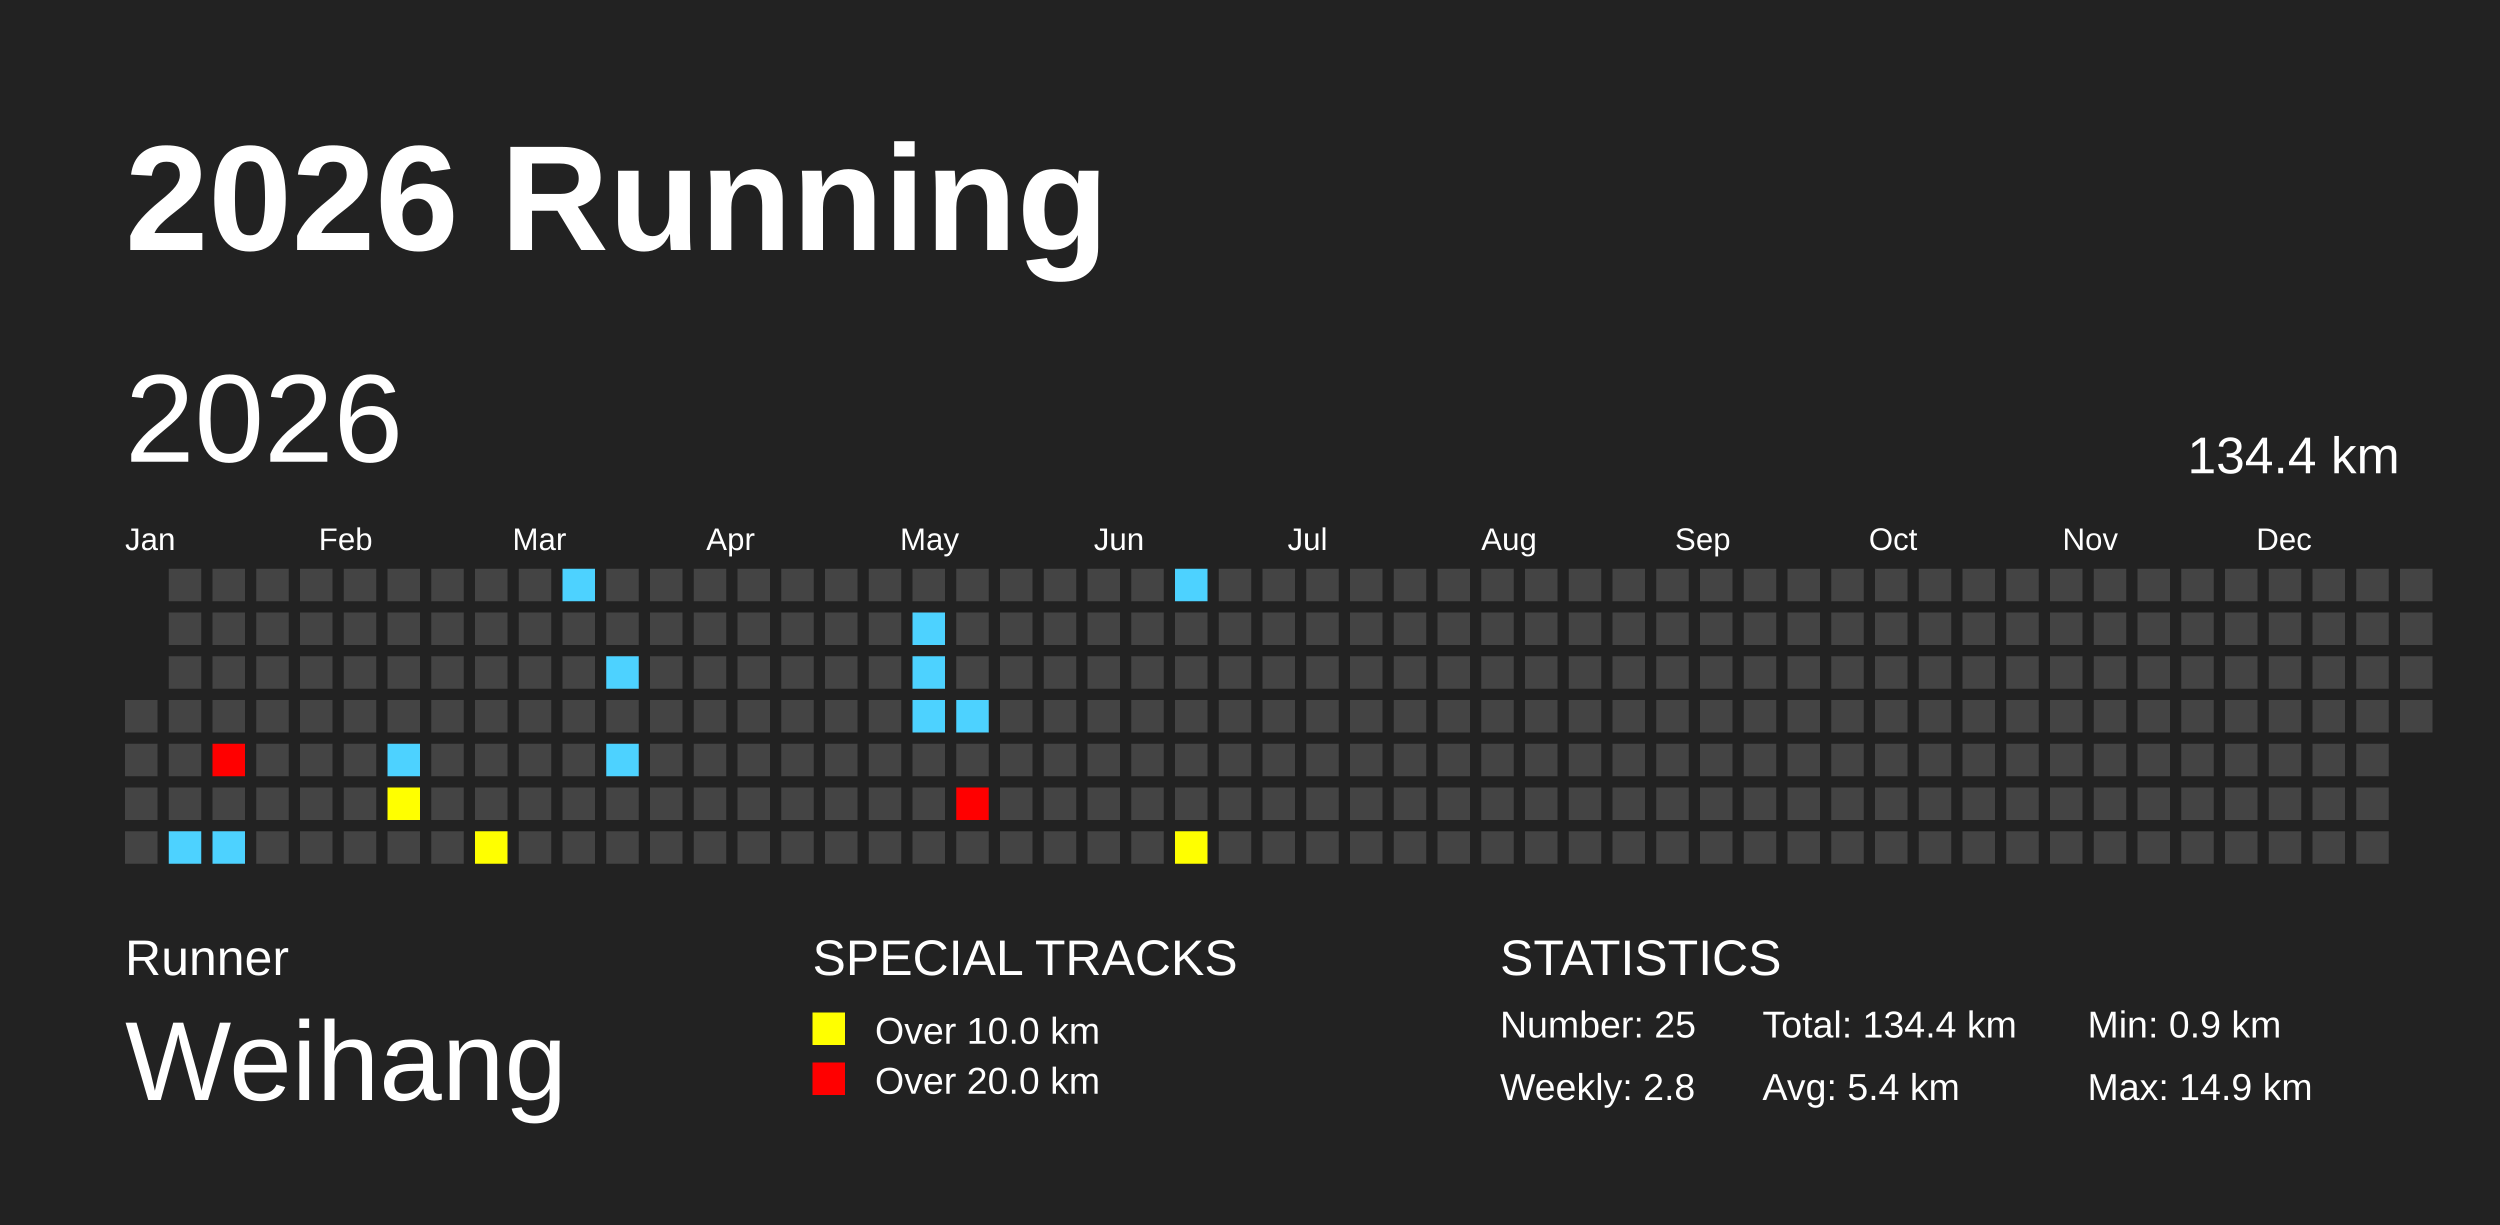
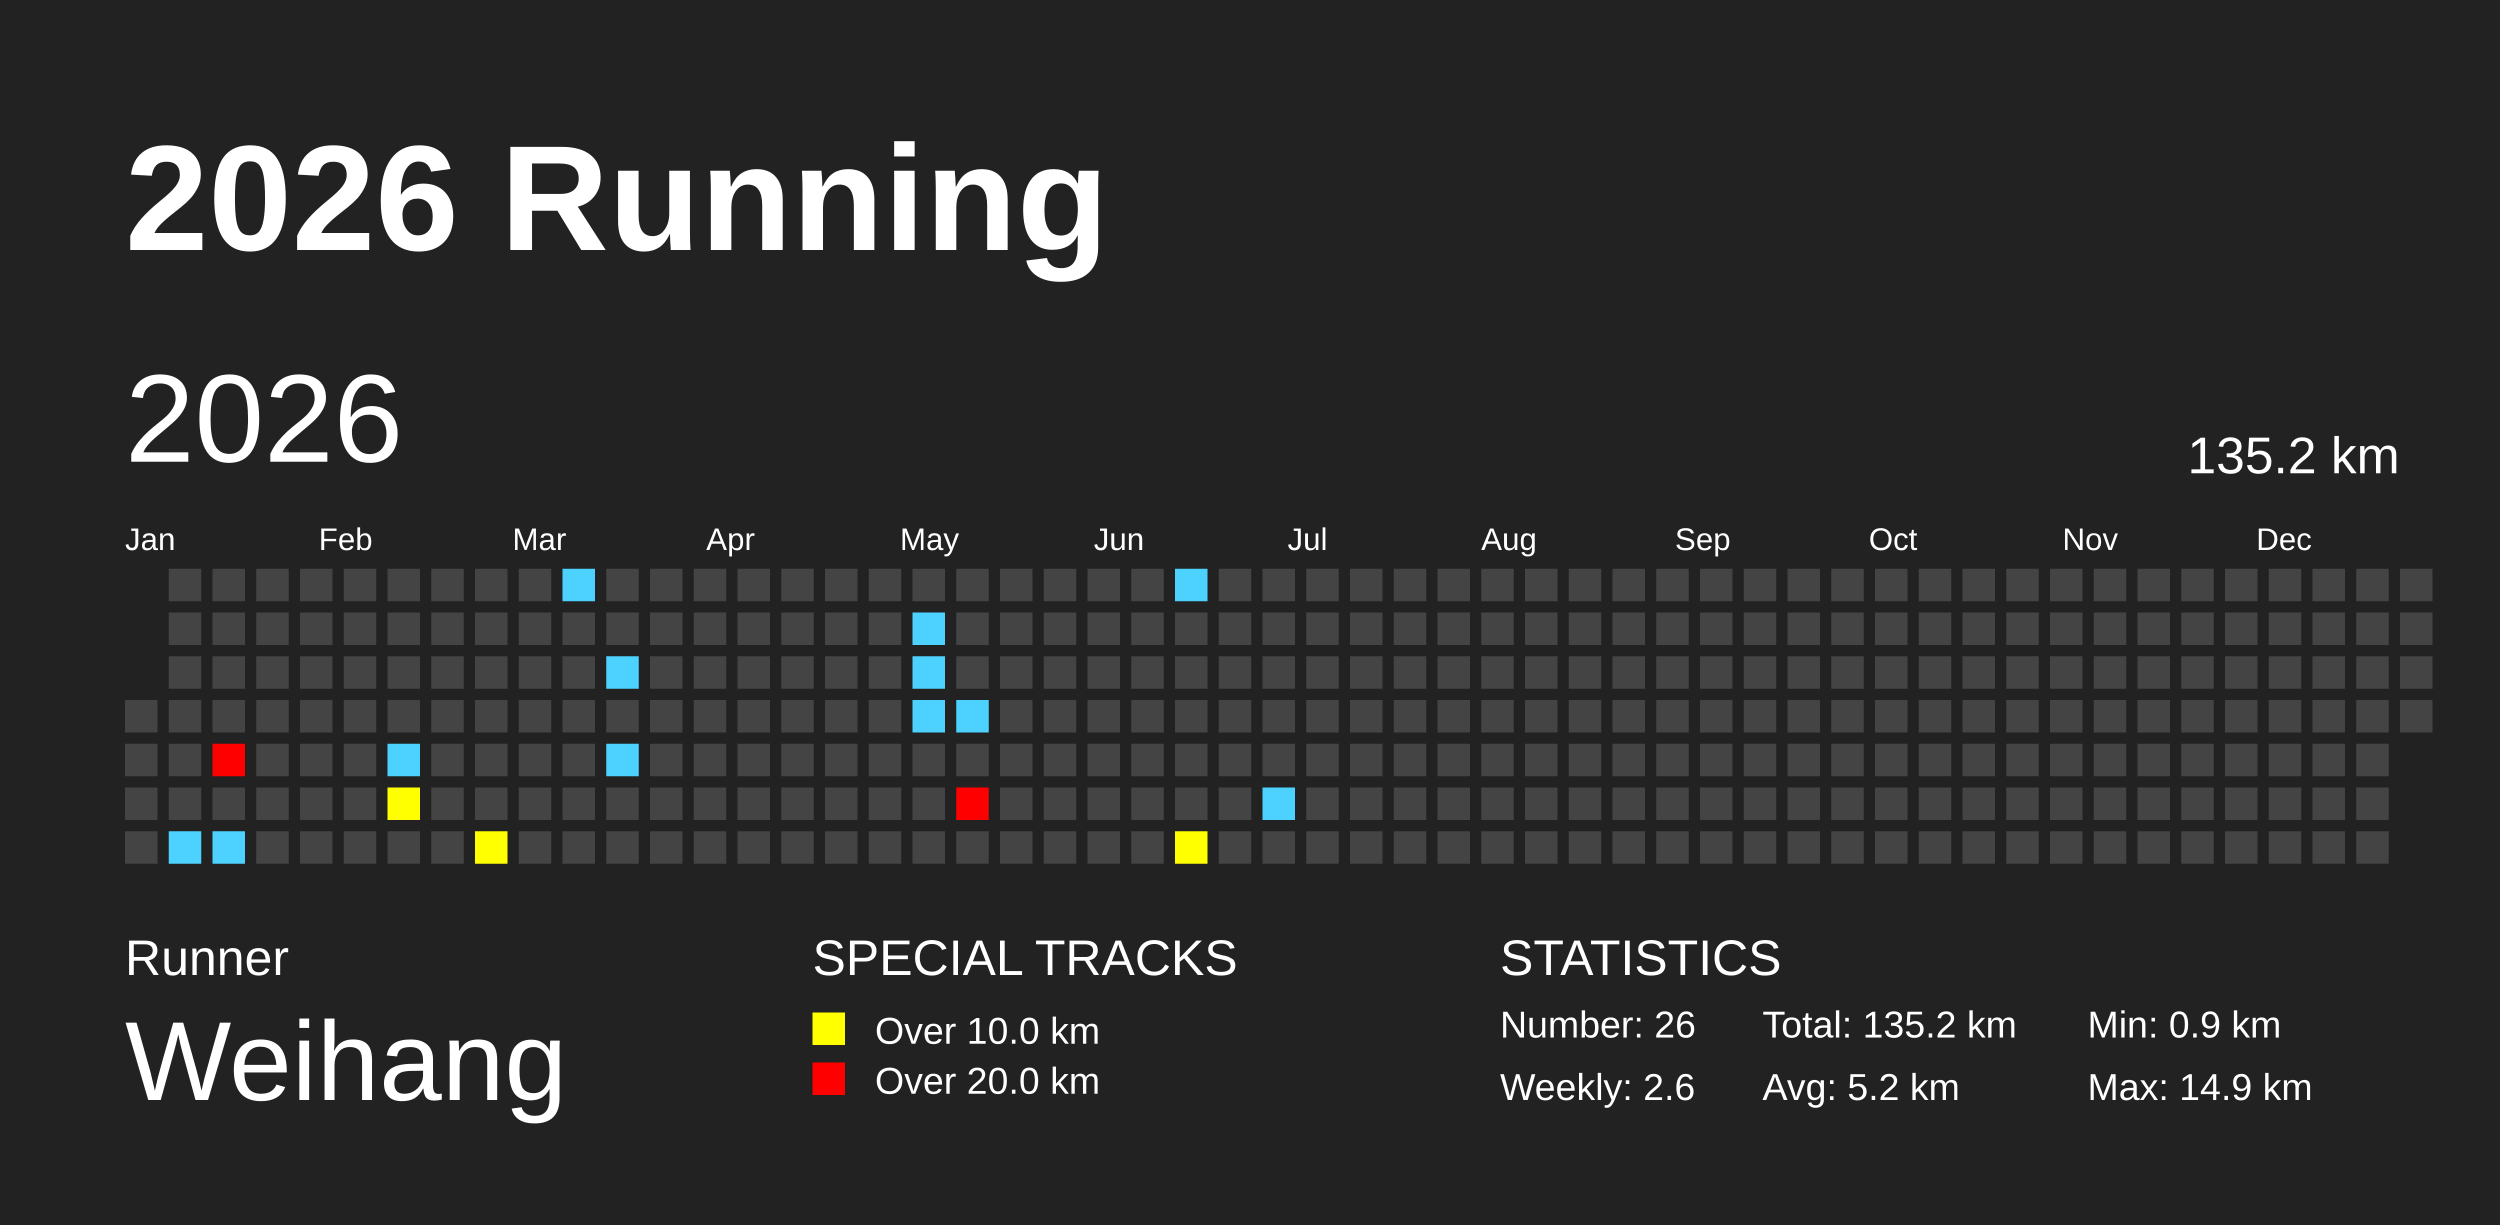
<svg xmlns="http://www.w3.org/2000/svg" baseProfile="full" height="98mm" version="1.1" viewBox="0,0,200,98" width="200mm">
  <defs />
  <rect fill="#222222" height="98" width="200" x="0" y="0" />
  <text fill="#FFFFFF" style="font-size:12px; font-family:Arial; font-weight:bold;" x="10" y="20">2026 Running</text>
  <text fill="#FFFFFF" style="font-size:4px; font-family:Arial" x="10" y="78">Runner</text>
  <text fill="#FFFFFF" style="font-size:9px; font-family:Arial" x="10" y="88">Weihang</text>
  <text fill="#FFFFFF" style="font-size:4px; font-family:Arial" x="65" y="78">SPECIAL TRACKS</text>
  <rect fill="yellow" height="2.6" width="2.6" x="65" y="81" />
  <text fill="#FFFFFF" style="font-size:3px; font-family:Arial" x="70" y="83.5">Over 10.0 km</text>
  <rect fill="red" height="2.6" width="2.6" x="65" y="85" />
  <text fill="#FFFFFF" style="font-size:3px; font-family:Arial" x="70" y="87.5">Over 20.0 km</text>
  <text fill="#FFFFFF" style="font-size:4px; font-family:Arial" x="120" y="78">STATISTICS</text>
-   <text fill="#FFFFFF" style="font-size:3px; font-family:Arial" x="120" y="83">Number: 25</text>
-   <text fill="#FFFFFF" style="font-size:3px; font-family:Arial" x="120" y="88">Weekly: 2.8</text>
-   <text fill="#FFFFFF" style="font-size:3px; font-family:Arial" x="141" y="83">Total: 134.4 km</text>
-   <text fill="#FFFFFF" style="font-size:3px; font-family:Arial" x="141" y="88">Avg: 5.4 km</text>
+   <text fill="#FFFFFF" style="font-size:3px; font-family:Arial" x="120" y="83">Number: 26</text>
+   <text fill="#FFFFFF" style="font-size:3px; font-family:Arial" x="120" y="88">Weekly: 2.6</text>
+   <text fill="#FFFFFF" style="font-size:3px; font-family:Arial" x="141" y="83">Total: 135.2 km</text>
+   <text fill="#FFFFFF" style="font-size:3px; font-family:Arial" x="141" y="88">Avg: 5.2 km</text>
  <text fill="#FFFFFF" style="font-size:3px; font-family:Arial" x="167" y="83">Min: 0.9 km</text>
  <text fill="#FFFFFF" style="font-size:3px; font-family:Arial" x="167" y="88">Max: 14.9 km</text>
  <text dominant-baseline="hanging" fill="#FFFFFF" style="font-size:10.0px; font-family:Arial;" x="10" y="30">2026</text>
-   <text dominant-baseline="hanging" fill="#FFFFFF" style="font-size:4.125px; font-family:Arial;" x="175" y="35">134.4 km</text>
+   <text dominant-baseline="hanging" fill="#FFFFFF" style="font-size:4.125px; font-family:Arial;" x="175" y="35">135.2 km</text>
  <text fill="#FFFFFF" style="font-size:2.5px; font-family:Arial" x="10.0" y="44">Jan</text>
  <text fill="#FFFFFF" style="font-size:2.5px; font-family:Arial" x="25.5" y="44">Feb</text>
  <text fill="#FFFFFF" style="font-size:2.5px; font-family:Arial" x="41.0" y="44">Mar</text>
  <text fill="#FFFFFF" style="font-size:2.5px; font-family:Arial" x="56.5" y="44">Apr</text>
  <text fill="#FFFFFF" style="font-size:2.5px; font-family:Arial" x="72.0" y="44">May</text>
  <text fill="#FFFFFF" style="font-size:2.5px; font-family:Arial" x="87.5" y="44">Jun</text>
  <text fill="#FFFFFF" style="font-size:2.5px; font-family:Arial" x="103.0" y="44">Jul</text>
  <text fill="#FFFFFF" style="font-size:2.5px; font-family:Arial" x="118.5" y="44">Aug</text>
  <text fill="#FFFFFF" style="font-size:2.5px; font-family:Arial" x="134.0" y="44">Sep</text>
  <text fill="#FFFFFF" style="font-size:2.5px; font-family:Arial" x="149.5" y="44">Oct</text>
  <text fill="#FFFFFF" style="font-size:2.5px; font-family:Arial" x="165.0" y="44">Nov</text>
  <text fill="#FFFFFF" style="font-size:2.5px; font-family:Arial" x="180.5" y="44">Dec</text>
  <rect fill="#444444" height="2.6" width="2.6" x="10.0" y="56.0" />
  <rect fill="#444444" height="2.6" width="2.6" x="10.0" y="59.5" />
  <rect fill="#444444" height="2.6" width="2.6" x="10.0" y="63.0" />
  <rect fill="#444444" height="2.6" width="2.6" x="10.0" y="66.5" />
  <rect fill="#444444" height="2.6" width="2.6" x="13.5" y="45.5" />
  <rect fill="#444444" height="2.6" width="2.6" x="13.5" y="49.0" />
  <rect fill="#444444" height="2.6" width="2.6" x="13.5" y="52.5" />
  <rect fill="#444444" height="2.6" width="2.6" x="13.5" y="56.0" />
  <rect fill="#444444" height="2.6" width="2.6" x="13.5" y="59.5" />
  <rect fill="#444444" height="2.6" width="2.6" x="13.5" y="63.0" />
  <rect fill="#4DD2FF" height="2.6" width="2.6" x="13.5" y="66.5" />
  <rect fill="#444444" height="2.6" width="2.6" x="17.0" y="45.5" />
  <rect fill="#444444" height="2.6" width="2.6" x="17.0" y="49.0" />
  <rect fill="#444444" height="2.6" width="2.6" x="17.0" y="52.5" />
  <rect fill="#444444" height="2.6" width="2.6" x="17.0" y="56.0" />
  <rect fill="red" height="2.6" width="2.6" x="17.0" y="59.5" />
  <rect fill="#444444" height="2.6" width="2.6" x="17.0" y="63.0" />
  <rect fill="#4DD2FF" height="2.6" width="2.6" x="17.0" y="66.5" />
  <rect fill="#444444" height="2.6" width="2.6" x="20.5" y="45.5" />
  <rect fill="#444444" height="2.6" width="2.6" x="20.5" y="49.0" />
  <rect fill="#444444" height="2.6" width="2.6" x="20.5" y="52.5" />
  <rect fill="#444444" height="2.6" width="2.6" x="20.5" y="56.0" />
  <rect fill="#444444" height="2.6" width="2.6" x="20.5" y="59.5" />
  <rect fill="#444444" height="2.6" width="2.6" x="20.5" y="63.0" />
  <rect fill="#444444" height="2.6" width="2.6" x="20.5" y="66.5" />
  <rect fill="#444444" height="2.6" width="2.6" x="24.0" y="45.5" />
  <rect fill="#444444" height="2.6" width="2.6" x="24.0" y="49.0" />
  <rect fill="#444444" height="2.6" width="2.6" x="24.0" y="52.5" />
  <rect fill="#444444" height="2.6" width="2.6" x="24.0" y="56.0" />
  <rect fill="#444444" height="2.6" width="2.6" x="24.0" y="59.5" />
  <rect fill="#444444" height="2.6" width="2.6" x="24.0" y="63.0" />
  <rect fill="#444444" height="2.6" width="2.6" x="24.0" y="66.5" />
  <rect fill="#444444" height="2.6" width="2.6" x="27.5" y="45.5" />
  <rect fill="#444444" height="2.6" width="2.6" x="27.5" y="49.0" />
  <rect fill="#444444" height="2.6" width="2.6" x="27.5" y="52.5" />
  <rect fill="#444444" height="2.6" width="2.6" x="27.5" y="56.0" />
  <rect fill="#444444" height="2.6" width="2.6" x="27.5" y="59.5" />
  <rect fill="#444444" height="2.6" width="2.6" x="27.5" y="63.0" />
  <rect fill="#444444" height="2.6" width="2.6" x="27.5" y="66.5" />
  <rect fill="#444444" height="2.6" width="2.6" x="31.0" y="45.5" />
  <rect fill="#444444" height="2.6" width="2.6" x="31.0" y="49.0" />
  <rect fill="#444444" height="2.6" width="2.6" x="31.0" y="52.5" />
  <rect fill="#444444" height="2.6" width="2.6" x="31.0" y="56.0" />
  <rect fill="#4DD2FF" height="2.6" width="2.6" x="31.0" y="59.5" />
  <rect fill="yellow" height="2.6" width="2.6" x="31.0" y="63.0" />
  <rect fill="#444444" height="2.6" width="2.6" x="31.0" y="66.5" />
  <rect fill="#444444" height="2.6" width="2.6" x="34.5" y="45.5" />
  <rect fill="#444444" height="2.6" width="2.6" x="34.5" y="49.0" />
  <rect fill="#444444" height="2.6" width="2.6" x="34.5" y="52.5" />
  <rect fill="#444444" height="2.6" width="2.6" x="34.5" y="56.0" />
  <rect fill="#444444" height="2.6" width="2.6" x="34.5" y="59.5" />
  <rect fill="#444444" height="2.6" width="2.6" x="34.5" y="63.0" />
  <rect fill="#444444" height="2.6" width="2.6" x="34.5" y="66.5" />
  <rect fill="#444444" height="2.6" width="2.6" x="38.0" y="45.5" />
  <rect fill="#444444" height="2.6" width="2.6" x="38.0" y="49.0" />
  <rect fill="#444444" height="2.6" width="2.6" x="38.0" y="52.5" />
  <rect fill="#444444" height="2.6" width="2.6" x="38.0" y="56.0" />
  <rect fill="#444444" height="2.6" width="2.6" x="38.0" y="59.5" />
  <rect fill="#444444" height="2.6" width="2.6" x="38.0" y="63.0" />
  <rect fill="yellow" height="2.6" width="2.6" x="38.0" y="66.5" />
  <rect fill="#444444" height="2.6" width="2.6" x="41.5" y="45.5" />
  <rect fill="#444444" height="2.6" width="2.6" x="41.5" y="49.0" />
  <rect fill="#444444" height="2.6" width="2.6" x="41.5" y="52.5" />
  <rect fill="#444444" height="2.6" width="2.6" x="41.5" y="56.0" />
  <rect fill="#444444" height="2.6" width="2.6" x="41.5" y="59.5" />
  <rect fill="#444444" height="2.6" width="2.6" x="41.5" y="63.0" />
  <rect fill="#444444" height="2.6" width="2.6" x="41.5" y="66.5" />
  <rect fill="#4DD2FF" height="2.6" width="2.6" x="45.0" y="45.5" />
  <rect fill="#444444" height="2.6" width="2.6" x="45.0" y="49.0" />
  <rect fill="#444444" height="2.6" width="2.6" x="45.0" y="52.5" />
  <rect fill="#444444" height="2.6" width="2.6" x="45.0" y="56.0" />
  <rect fill="#444444" height="2.6" width="2.6" x="45.0" y="59.5" />
  <rect fill="#444444" height="2.6" width="2.6" x="45.0" y="63.0" />
  <rect fill="#444444" height="2.6" width="2.6" x="45.0" y="66.5" />
  <rect fill="#444444" height="2.6" width="2.6" x="48.5" y="45.5" />
  <rect fill="#444444" height="2.6" width="2.6" x="48.5" y="49.0" />
  <rect fill="#4DD2FF" height="2.6" width="2.6" x="48.5" y="52.5" />
  <rect fill="#444444" height="2.6" width="2.6" x="48.5" y="56.0" />
  <rect fill="#4DD2FF" height="2.6" width="2.6" x="48.5" y="59.5" />
  <rect fill="#444444" height="2.6" width="2.6" x="48.5" y="63.0" />
  <rect fill="#444444" height="2.6" width="2.6" x="48.5" y="66.5" />
  <rect fill="#444444" height="2.6" width="2.6" x="52.0" y="45.5" />
  <rect fill="#444444" height="2.6" width="2.6" x="52.0" y="49.0" />
  <rect fill="#444444" height="2.6" width="2.6" x="52.0" y="52.5" />
  <rect fill="#444444" height="2.6" width="2.6" x="52.0" y="56.0" />
  <rect fill="#444444" height="2.6" width="2.6" x="52.0" y="59.5" />
  <rect fill="#444444" height="2.6" width="2.6" x="52.0" y="63.0" />
  <rect fill="#444444" height="2.6" width="2.6" x="52.0" y="66.5" />
  <rect fill="#444444" height="2.6" width="2.6" x="55.5" y="45.5" />
  <rect fill="#444444" height="2.6" width="2.6" x="55.5" y="49.0" />
  <rect fill="#444444" height="2.6" width="2.6" x="55.5" y="52.5" />
  <rect fill="#444444" height="2.6" width="2.6" x="55.5" y="56.0" />
  <rect fill="#444444" height="2.6" width="2.6" x="55.5" y="59.5" />
  <rect fill="#444444" height="2.6" width="2.6" x="55.5" y="63.0" />
  <rect fill="#444444" height="2.6" width="2.6" x="55.5" y="66.5" />
  <rect fill="#444444" height="2.6" width="2.6" x="59.0" y="45.5" />
  <rect fill="#444444" height="2.6" width="2.6" x="59.0" y="49.0" />
  <rect fill="#444444" height="2.6" width="2.6" x="59.0" y="52.5" />
  <rect fill="#444444" height="2.6" width="2.6" x="59.0" y="56.0" />
  <rect fill="#444444" height="2.6" width="2.6" x="59.0" y="59.5" />
  <rect fill="#444444" height="2.6" width="2.6" x="59.0" y="63.0" />
  <rect fill="#444444" height="2.6" width="2.6" x="59.0" y="66.5" />
  <rect fill="#444444" height="2.6" width="2.6" x="62.5" y="45.5" />
  <rect fill="#444444" height="2.6" width="2.6" x="62.5" y="49.0" />
  <rect fill="#444444" height="2.6" width="2.6" x="62.5" y="52.5" />
  <rect fill="#444444" height="2.6" width="2.6" x="62.5" y="56.0" />
  <rect fill="#444444" height="2.6" width="2.6" x="62.5" y="59.5" />
  <rect fill="#444444" height="2.6" width="2.6" x="62.5" y="63.0" />
  <rect fill="#444444" height="2.6" width="2.6" x="62.5" y="66.5" />
  <rect fill="#444444" height="2.6" width="2.6" x="66.0" y="45.5" />
  <rect fill="#444444" height="2.6" width="2.6" x="66.0" y="49.0" />
  <rect fill="#444444" height="2.6" width="2.6" x="66.0" y="52.5" />
  <rect fill="#444444" height="2.6" width="2.6" x="66.0" y="56.0" />
  <rect fill="#444444" height="2.6" width="2.6" x="66.0" y="59.5" />
  <rect fill="#444444" height="2.6" width="2.6" x="66.0" y="63.0" />
  <rect fill="#444444" height="2.6" width="2.6" x="66.0" y="66.5" />
  <rect fill="#444444" height="2.6" width="2.6" x="69.5" y="45.5" />
  <rect fill="#444444" height="2.6" width="2.6" x="69.5" y="49.0" />
  <rect fill="#444444" height="2.6" width="2.6" x="69.5" y="52.5" />
  <rect fill="#444444" height="2.6" width="2.6" x="69.5" y="56.0" />
  <rect fill="#444444" height="2.6" width="2.6" x="69.5" y="59.5" />
  <rect fill="#444444" height="2.6" width="2.6" x="69.5" y="63.0" />
  <rect fill="#444444" height="2.6" width="2.6" x="69.5" y="66.5" />
  <rect fill="#444444" height="2.6" width="2.6" x="73.0" y="45.5" />
  <rect fill="#4DD2FF" height="2.6" width="2.6" x="73.0" y="49.0" />
  <rect fill="#4DD2FF" height="2.6" width="2.6" x="73.0" y="52.5" />
  <rect fill="#4DD2FF" height="2.6" width="2.6" x="73.0" y="56.0" />
  <rect fill="#444444" height="2.6" width="2.6" x="73.0" y="59.5" />
  <rect fill="#444444" height="2.6" width="2.6" x="73.0" y="63.0" />
  <rect fill="#444444" height="2.6" width="2.6" x="73.0" y="66.5" />
  <rect fill="#444444" height="2.6" width="2.6" x="76.5" y="45.5" />
  <rect fill="#444444" height="2.6" width="2.6" x="76.5" y="49.0" />
  <rect fill="#444444" height="2.6" width="2.6" x="76.5" y="52.5" />
  <rect fill="#4DD2FF" height="2.6" width="2.6" x="76.5" y="56.0" />
  <rect fill="#444444" height="2.6" width="2.6" x="76.5" y="59.5" />
  <rect fill="red" height="2.6" width="2.6" x="76.5" y="63.0" />
  <rect fill="#444444" height="2.6" width="2.6" x="76.5" y="66.5" />
  <rect fill="#444444" height="2.6" width="2.6" x="80.0" y="45.5" />
  <rect fill="#444444" height="2.6" width="2.6" x="80.0" y="49.0" />
  <rect fill="#444444" height="2.6" width="2.6" x="80.0" y="52.5" />
  <rect fill="#444444" height="2.6" width="2.6" x="80.0" y="56.0" />
  <rect fill="#444444" height="2.6" width="2.6" x="80.0" y="59.5" />
  <rect fill="#444444" height="2.6" width="2.6" x="80.0" y="63.0" />
  <rect fill="#444444" height="2.6" width="2.6" x="80.0" y="66.5" />
  <rect fill="#444444" height="2.6" width="2.6" x="83.5" y="45.5" />
  <rect fill="#444444" height="2.6" width="2.6" x="83.5" y="49.0" />
  <rect fill="#444444" height="2.6" width="2.6" x="83.5" y="52.5" />
  <rect fill="#444444" height="2.6" width="2.6" x="83.5" y="56.0" />
  <rect fill="#444444" height="2.6" width="2.6" x="83.5" y="59.5" />
  <rect fill="#444444" height="2.6" width="2.6" x="83.5" y="63.0" />
  <rect fill="#444444" height="2.6" width="2.6" x="83.5" y="66.5" />
  <rect fill="#444444" height="2.6" width="2.6" x="87.0" y="45.5" />
  <rect fill="#444444" height="2.6" width="2.6" x="87.0" y="49.0" />
  <rect fill="#444444" height="2.6" width="2.6" x="87.0" y="52.5" />
  <rect fill="#444444" height="2.6" width="2.6" x="87.0" y="56.0" />
  <rect fill="#444444" height="2.6" width="2.6" x="87.0" y="59.5" />
  <rect fill="#444444" height="2.6" width="2.6" x="87.0" y="63.0" />
  <rect fill="#444444" height="2.6" width="2.6" x="87.0" y="66.5" />
  <rect fill="#444444" height="2.6" width="2.6" x="90.5" y="45.5" />
  <rect fill="#444444" height="2.6" width="2.6" x="90.5" y="49.0" />
  <rect fill="#444444" height="2.6" width="2.6" x="90.5" y="52.5" />
  <rect fill="#444444" height="2.6" width="2.6" x="90.5" y="56.0" />
  <rect fill="#444444" height="2.6" width="2.6" x="90.5" y="59.5" />
  <rect fill="#444444" height="2.6" width="2.6" x="90.5" y="63.0" />
  <rect fill="#444444" height="2.6" width="2.6" x="90.5" y="66.5" />
  <rect fill="#4DD2FF" height="2.6" width="2.6" x="94.0" y="45.5" />
  <rect fill="#444444" height="2.6" width="2.6" x="94.0" y="49.0" />
  <rect fill="#444444" height="2.6" width="2.6" x="94.0" y="52.5" />
  <rect fill="#444444" height="2.6" width="2.6" x="94.0" y="56.0" />
  <rect fill="#444444" height="2.6" width="2.6" x="94.0" y="59.5" />
  <rect fill="#444444" height="2.6" width="2.6" x="94.0" y="63.0" />
  <rect fill="yellow" height="2.6" width="2.6" x="94.0" y="66.5" />
  <rect fill="#444444" height="2.6" width="2.6" x="97.5" y="45.5" />
  <rect fill="#444444" height="2.6" width="2.6" x="97.5" y="49.0" />
  <rect fill="#444444" height="2.6" width="2.6" x="97.5" y="52.5" />
  <rect fill="#444444" height="2.6" width="2.6" x="97.5" y="56.0" />
  <rect fill="#444444" height="2.6" width="2.6" x="97.5" y="59.5" />
  <rect fill="#444444" height="2.6" width="2.6" x="97.5" y="63.0" />
  <rect fill="#444444" height="2.6" width="2.6" x="97.5" y="66.5" />
  <rect fill="#444444" height="2.6" width="2.6" x="101.0" y="45.5" />
  <rect fill="#444444" height="2.6" width="2.6" x="101.0" y="49.0" />
  <rect fill="#444444" height="2.6" width="2.6" x="101.0" y="52.5" />
  <rect fill="#444444" height="2.6" width="2.6" x="101.0" y="56.0" />
  <rect fill="#444444" height="2.6" width="2.6" x="101.0" y="59.5" />
-   <rect fill="#444444" height="2.6" width="2.6" x="101.0" y="63.0" />
+   <rect fill="#4DD2FF" height="2.6" width="2.6" x="101.0" y="63.0" />
  <rect fill="#444444" height="2.6" width="2.6" x="101.0" y="66.5" />
  <rect fill="#444444" height="2.6" width="2.6" x="104.5" y="45.5" />
  <rect fill="#444444" height="2.6" width="2.6" x="104.5" y="49.0" />
  <rect fill="#444444" height="2.6" width="2.6" x="104.5" y="52.5" />
  <rect fill="#444444" height="2.6" width="2.6" x="104.5" y="56.0" />
  <rect fill="#444444" height="2.6" width="2.6" x="104.5" y="59.5" />
  <rect fill="#444444" height="2.6" width="2.6" x="104.5" y="63.0" />
  <rect fill="#444444" height="2.6" width="2.6" x="104.5" y="66.5" />
  <rect fill="#444444" height="2.6" width="2.6" x="108.0" y="45.5" />
  <rect fill="#444444" height="2.6" width="2.6" x="108.0" y="49.0" />
  <rect fill="#444444" height="2.6" width="2.6" x="108.0" y="52.5" />
  <rect fill="#444444" height="2.6" width="2.6" x="108.0" y="56.0" />
  <rect fill="#444444" height="2.6" width="2.6" x="108.0" y="59.5" />
  <rect fill="#444444" height="2.6" width="2.6" x="108.0" y="63.0" />
  <rect fill="#444444" height="2.6" width="2.6" x="108.0" y="66.5" />
  <rect fill="#444444" height="2.6" width="2.6" x="111.5" y="45.5" />
  <rect fill="#444444" height="2.6" width="2.6" x="111.5" y="49.0" />
  <rect fill="#444444" height="2.6" width="2.6" x="111.5" y="52.5" />
  <rect fill="#444444" height="2.6" width="2.6" x="111.5" y="56.0" />
  <rect fill="#444444" height="2.6" width="2.6" x="111.5" y="59.5" />
  <rect fill="#444444" height="2.6" width="2.6" x="111.5" y="63.0" />
  <rect fill="#444444" height="2.6" width="2.6" x="111.5" y="66.5" />
  <rect fill="#444444" height="2.6" width="2.6" x="115.0" y="45.5" />
  <rect fill="#444444" height="2.6" width="2.6" x="115.0" y="49.0" />
  <rect fill="#444444" height="2.6" width="2.6" x="115.0" y="52.5" />
  <rect fill="#444444" height="2.6" width="2.6" x="115.0" y="56.0" />
  <rect fill="#444444" height="2.6" width="2.6" x="115.0" y="59.5" />
  <rect fill="#444444" height="2.6" width="2.6" x="115.0" y="63.0" />
  <rect fill="#444444" height="2.6" width="2.6" x="115.0" y="66.5" />
  <rect fill="#444444" height="2.6" width="2.6" x="118.5" y="45.5" />
  <rect fill="#444444" height="2.6" width="2.6" x="118.5" y="49.0" />
  <rect fill="#444444" height="2.6" width="2.6" x="118.5" y="52.5" />
  <rect fill="#444444" height="2.6" width="2.6" x="118.5" y="56.0" />
  <rect fill="#444444" height="2.6" width="2.6" x="118.5" y="59.5" />
  <rect fill="#444444" height="2.6" width="2.6" x="118.5" y="63.0" />
  <rect fill="#444444" height="2.6" width="2.6" x="118.5" y="66.5" />
  <rect fill="#444444" height="2.6" width="2.6" x="122.0" y="45.5" />
  <rect fill="#444444" height="2.6" width="2.6" x="122.0" y="49.0" />
  <rect fill="#444444" height="2.6" width="2.6" x="122.0" y="52.5" />
  <rect fill="#444444" height="2.6" width="2.6" x="122.0" y="56.0" />
  <rect fill="#444444" height="2.6" width="2.6" x="122.0" y="59.5" />
  <rect fill="#444444" height="2.6" width="2.6" x="122.0" y="63.0" />
  <rect fill="#444444" height="2.6" width="2.6" x="122.0" y="66.5" />
  <rect fill="#444444" height="2.6" width="2.6" x="125.5" y="45.5" />
  <rect fill="#444444" height="2.6" width="2.6" x="125.5" y="49.0" />
  <rect fill="#444444" height="2.6" width="2.6" x="125.5" y="52.5" />
  <rect fill="#444444" height="2.6" width="2.6" x="125.5" y="56.0" />
  <rect fill="#444444" height="2.6" width="2.6" x="125.5" y="59.5" />
  <rect fill="#444444" height="2.6" width="2.6" x="125.5" y="63.0" />
  <rect fill="#444444" height="2.6" width="2.6" x="125.5" y="66.5" />
  <rect fill="#444444" height="2.6" width="2.6" x="129.0" y="45.5" />
  <rect fill="#444444" height="2.6" width="2.6" x="129.0" y="49.0" />
  <rect fill="#444444" height="2.6" width="2.6" x="129.0" y="52.5" />
  <rect fill="#444444" height="2.6" width="2.6" x="129.0" y="56.0" />
  <rect fill="#444444" height="2.6" width="2.6" x="129.0" y="59.5" />
  <rect fill="#444444" height="2.6" width="2.6" x="129.0" y="63.0" />
  <rect fill="#444444" height="2.6" width="2.6" x="129.0" y="66.5" />
  <rect fill="#444444" height="2.6" width="2.6" x="132.5" y="45.5" />
  <rect fill="#444444" height="2.6" width="2.6" x="132.5" y="49.0" />
  <rect fill="#444444" height="2.6" width="2.6" x="132.5" y="52.5" />
  <rect fill="#444444" height="2.6" width="2.6" x="132.5" y="56.0" />
  <rect fill="#444444" height="2.6" width="2.6" x="132.5" y="59.5" />
  <rect fill="#444444" height="2.6" width="2.6" x="132.5" y="63.0" />
  <rect fill="#444444" height="2.6" width="2.6" x="132.5" y="66.5" />
  <rect fill="#444444" height="2.6" width="2.6" x="136.0" y="45.5" />
  <rect fill="#444444" height="2.6" width="2.6" x="136.0" y="49.0" />
  <rect fill="#444444" height="2.6" width="2.6" x="136.0" y="52.5" />
  <rect fill="#444444" height="2.6" width="2.6" x="136.0" y="56.0" />
  <rect fill="#444444" height="2.6" width="2.6" x="136.0" y="59.5" />
  <rect fill="#444444" height="2.6" width="2.6" x="136.0" y="63.0" />
  <rect fill="#444444" height="2.6" width="2.6" x="136.0" y="66.5" />
  <rect fill="#444444" height="2.6" width="2.6" x="139.5" y="45.5" />
  <rect fill="#444444" height="2.6" width="2.6" x="139.5" y="49.0" />
  <rect fill="#444444" height="2.6" width="2.6" x="139.5" y="52.5" />
  <rect fill="#444444" height="2.6" width="2.6" x="139.5" y="56.0" />
  <rect fill="#444444" height="2.6" width="2.6" x="139.5" y="59.5" />
  <rect fill="#444444" height="2.6" width="2.6" x="139.5" y="63.0" />
  <rect fill="#444444" height="2.6" width="2.6" x="139.5" y="66.5" />
  <rect fill="#444444" height="2.6" width="2.6" x="143.0" y="45.5" />
  <rect fill="#444444" height="2.6" width="2.6" x="143.0" y="49.0" />
  <rect fill="#444444" height="2.6" width="2.6" x="143.0" y="52.5" />
  <rect fill="#444444" height="2.6" width="2.6" x="143.0" y="56.0" />
  <rect fill="#444444" height="2.6" width="2.6" x="143.0" y="59.5" />
  <rect fill="#444444" height="2.6" width="2.6" x="143.0" y="63.0" />
  <rect fill="#444444" height="2.6" width="2.6" x="143.0" y="66.5" />
  <rect fill="#444444" height="2.6" width="2.6" x="146.5" y="45.5" />
  <rect fill="#444444" height="2.6" width="2.6" x="146.5" y="49.0" />
  <rect fill="#444444" height="2.6" width="2.6" x="146.5" y="52.5" />
  <rect fill="#444444" height="2.6" width="2.6" x="146.5" y="56.0" />
  <rect fill="#444444" height="2.6" width="2.6" x="146.5" y="59.5" />
  <rect fill="#444444" height="2.6" width="2.6" x="146.5" y="63.0" />
  <rect fill="#444444" height="2.6" width="2.6" x="146.5" y="66.5" />
  <rect fill="#444444" height="2.6" width="2.6" x="150.0" y="45.5" />
  <rect fill="#444444" height="2.6" width="2.6" x="150.0" y="49.0" />
  <rect fill="#444444" height="2.6" width="2.6" x="150.0" y="52.5" />
  <rect fill="#444444" height="2.6" width="2.6" x="150.0" y="56.0" />
  <rect fill="#444444" height="2.6" width="2.6" x="150.0" y="59.5" />
  <rect fill="#444444" height="2.6" width="2.6" x="150.0" y="63.0" />
  <rect fill="#444444" height="2.6" width="2.6" x="150.0" y="66.5" />
  <rect fill="#444444" height="2.6" width="2.6" x="153.5" y="45.5" />
  <rect fill="#444444" height="2.6" width="2.6" x="153.5" y="49.0" />
  <rect fill="#444444" height="2.6" width="2.6" x="153.5" y="52.5" />
  <rect fill="#444444" height="2.6" width="2.6" x="153.5" y="56.0" />
  <rect fill="#444444" height="2.6" width="2.6" x="153.5" y="59.5" />
  <rect fill="#444444" height="2.6" width="2.6" x="153.5" y="63.0" />
  <rect fill="#444444" height="2.6" width="2.6" x="153.5" y="66.5" />
  <rect fill="#444444" height="2.6" width="2.6" x="157.0" y="45.5" />
  <rect fill="#444444" height="2.6" width="2.6" x="157.0" y="49.0" />
  <rect fill="#444444" height="2.6" width="2.6" x="157.0" y="52.5" />
  <rect fill="#444444" height="2.6" width="2.6" x="157.0" y="56.0" />
  <rect fill="#444444" height="2.6" width="2.6" x="157.0" y="59.5" />
  <rect fill="#444444" height="2.6" width="2.6" x="157.0" y="63.0" />
  <rect fill="#444444" height="2.6" width="2.6" x="157.0" y="66.5" />
  <rect fill="#444444" height="2.6" width="2.6" x="160.5" y="45.5" />
  <rect fill="#444444" height="2.6" width="2.6" x="160.5" y="49.0" />
  <rect fill="#444444" height="2.6" width="2.6" x="160.5" y="52.5" />
  <rect fill="#444444" height="2.6" width="2.6" x="160.5" y="56.0" />
  <rect fill="#444444" height="2.6" width="2.6" x="160.5" y="59.5" />
  <rect fill="#444444" height="2.6" width="2.6" x="160.5" y="63.0" />
  <rect fill="#444444" height="2.6" width="2.6" x="160.5" y="66.5" />
  <rect fill="#444444" height="2.6" width="2.6" x="164.0" y="45.5" />
  <rect fill="#444444" height="2.6" width="2.6" x="164.0" y="49.0" />
  <rect fill="#444444" height="2.6" width="2.6" x="164.0" y="52.5" />
  <rect fill="#444444" height="2.6" width="2.6" x="164.0" y="56.0" />
  <rect fill="#444444" height="2.6" width="2.6" x="164.0" y="59.5" />
  <rect fill="#444444" height="2.6" width="2.6" x="164.0" y="63.0" />
  <rect fill="#444444" height="2.6" width="2.6" x="164.0" y="66.5" />
  <rect fill="#444444" height="2.6" width="2.6" x="167.5" y="45.5" />
  <rect fill="#444444" height="2.6" width="2.6" x="167.5" y="49.0" />
  <rect fill="#444444" height="2.6" width="2.6" x="167.5" y="52.5" />
  <rect fill="#444444" height="2.6" width="2.6" x="167.5" y="56.0" />
  <rect fill="#444444" height="2.6" width="2.6" x="167.5" y="59.5" />
  <rect fill="#444444" height="2.6" width="2.6" x="167.5" y="63.0" />
  <rect fill="#444444" height="2.6" width="2.6" x="167.5" y="66.5" />
  <rect fill="#444444" height="2.6" width="2.6" x="171.0" y="45.5" />
  <rect fill="#444444" height="2.6" width="2.6" x="171.0" y="49.0" />
  <rect fill="#444444" height="2.6" width="2.6" x="171.0" y="52.5" />
  <rect fill="#444444" height="2.6" width="2.6" x="171.0" y="56.0" />
  <rect fill="#444444" height="2.6" width="2.6" x="171.0" y="59.5" />
  <rect fill="#444444" height="2.6" width="2.6" x="171.0" y="63.0" />
  <rect fill="#444444" height="2.6" width="2.6" x="171.0" y="66.5" />
  <rect fill="#444444" height="2.6" width="2.6" x="174.5" y="45.5" />
  <rect fill="#444444" height="2.6" width="2.6" x="174.5" y="49.0" />
  <rect fill="#444444" height="2.6" width="2.6" x="174.5" y="52.5" />
  <rect fill="#444444" height="2.6" width="2.6" x="174.5" y="56.0" />
  <rect fill="#444444" height="2.6" width="2.6" x="174.5" y="59.5" />
  <rect fill="#444444" height="2.6" width="2.6" x="174.5" y="63.0" />
  <rect fill="#444444" height="2.6" width="2.6" x="174.5" y="66.5" />
  <rect fill="#444444" height="2.6" width="2.6" x="178.0" y="45.5" />
  <rect fill="#444444" height="2.6" width="2.6" x="178.0" y="49.0" />
  <rect fill="#444444" height="2.6" width="2.6" x="178.0" y="52.5" />
  <rect fill="#444444" height="2.6" width="2.6" x="178.0" y="56.0" />
  <rect fill="#444444" height="2.6" width="2.6" x="178.0" y="59.5" />
  <rect fill="#444444" height="2.6" width="2.6" x="178.0" y="63.0" />
  <rect fill="#444444" height="2.6" width="2.6" x="178.0" y="66.5" />
  <rect fill="#444444" height="2.6" width="2.6" x="181.5" y="45.5" />
  <rect fill="#444444" height="2.6" width="2.6" x="181.5" y="49.0" />
  <rect fill="#444444" height="2.6" width="2.6" x="181.5" y="52.5" />
  <rect fill="#444444" height="2.6" width="2.6" x="181.5" y="56.0" />
  <rect fill="#444444" height="2.6" width="2.6" x="181.5" y="59.5" />
  <rect fill="#444444" height="2.6" width="2.6" x="181.5" y="63.0" />
  <rect fill="#444444" height="2.6" width="2.6" x="181.5" y="66.5" />
  <rect fill="#444444" height="2.6" width="2.6" x="185.0" y="45.5" />
  <rect fill="#444444" height="2.6" width="2.6" x="185.0" y="49.0" />
  <rect fill="#444444" height="2.6" width="2.6" x="185.0" y="52.5" />
  <rect fill="#444444" height="2.6" width="2.6" x="185.0" y="56.0" />
  <rect fill="#444444" height="2.6" width="2.6" x="185.0" y="59.5" />
  <rect fill="#444444" height="2.6" width="2.6" x="185.0" y="63.0" />
  <rect fill="#444444" height="2.6" width="2.6" x="185.0" y="66.5" />
  <rect fill="#444444" height="2.6" width="2.6" x="188.5" y="45.5" />
  <rect fill="#444444" height="2.6" width="2.6" x="188.5" y="49.0" />
  <rect fill="#444444" height="2.6" width="2.6" x="188.5" y="52.5" />
  <rect fill="#444444" height="2.6" width="2.6" x="188.5" y="56.0" />
  <rect fill="#444444" height="2.6" width="2.6" x="188.5" y="59.5" />
  <rect fill="#444444" height="2.6" width="2.6" x="188.5" y="63.0" />
  <rect fill="#444444" height="2.6" width="2.6" x="188.5" y="66.5" />
  <rect fill="#444444" height="2.6" width="2.6" x="192.0" y="45.5" />
  <rect fill="#444444" height="2.6" width="2.6" x="192.0" y="49.0" />
  <rect fill="#444444" height="2.6" width="2.6" x="192.0" y="52.5" />
  <rect fill="#444444" height="2.6" width="2.6" x="192.0" y="56.0" />
</svg>
